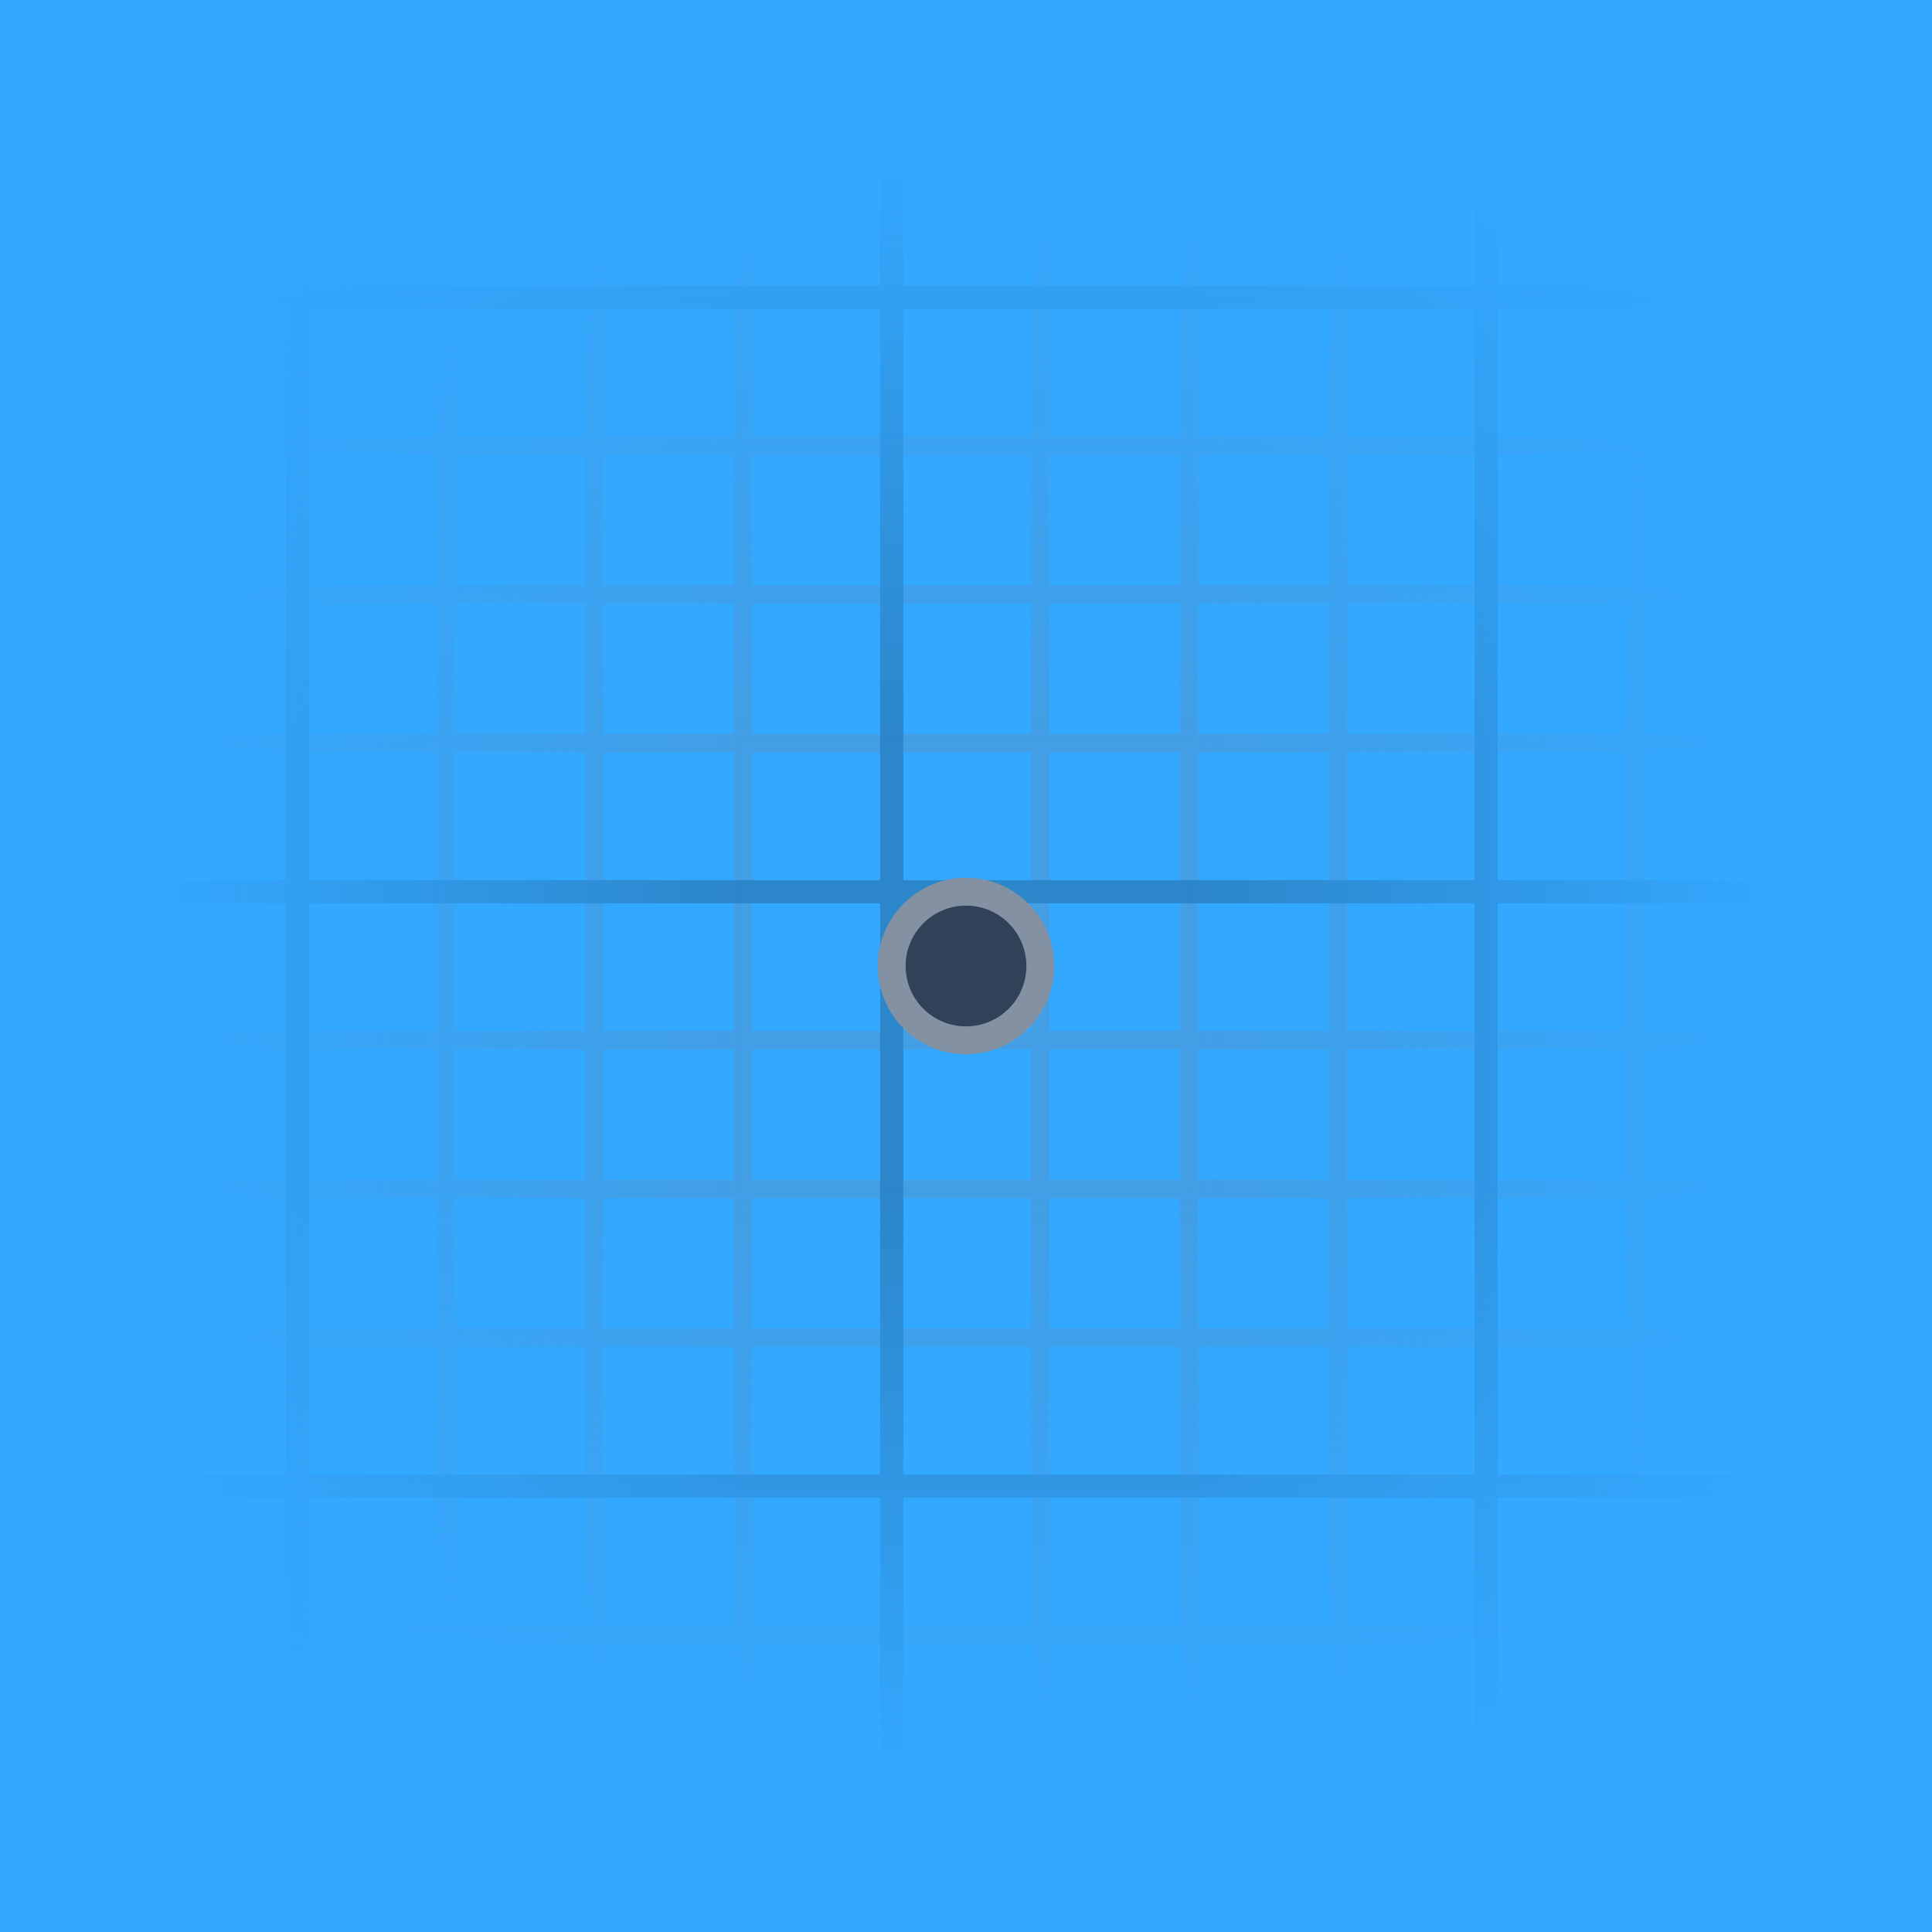
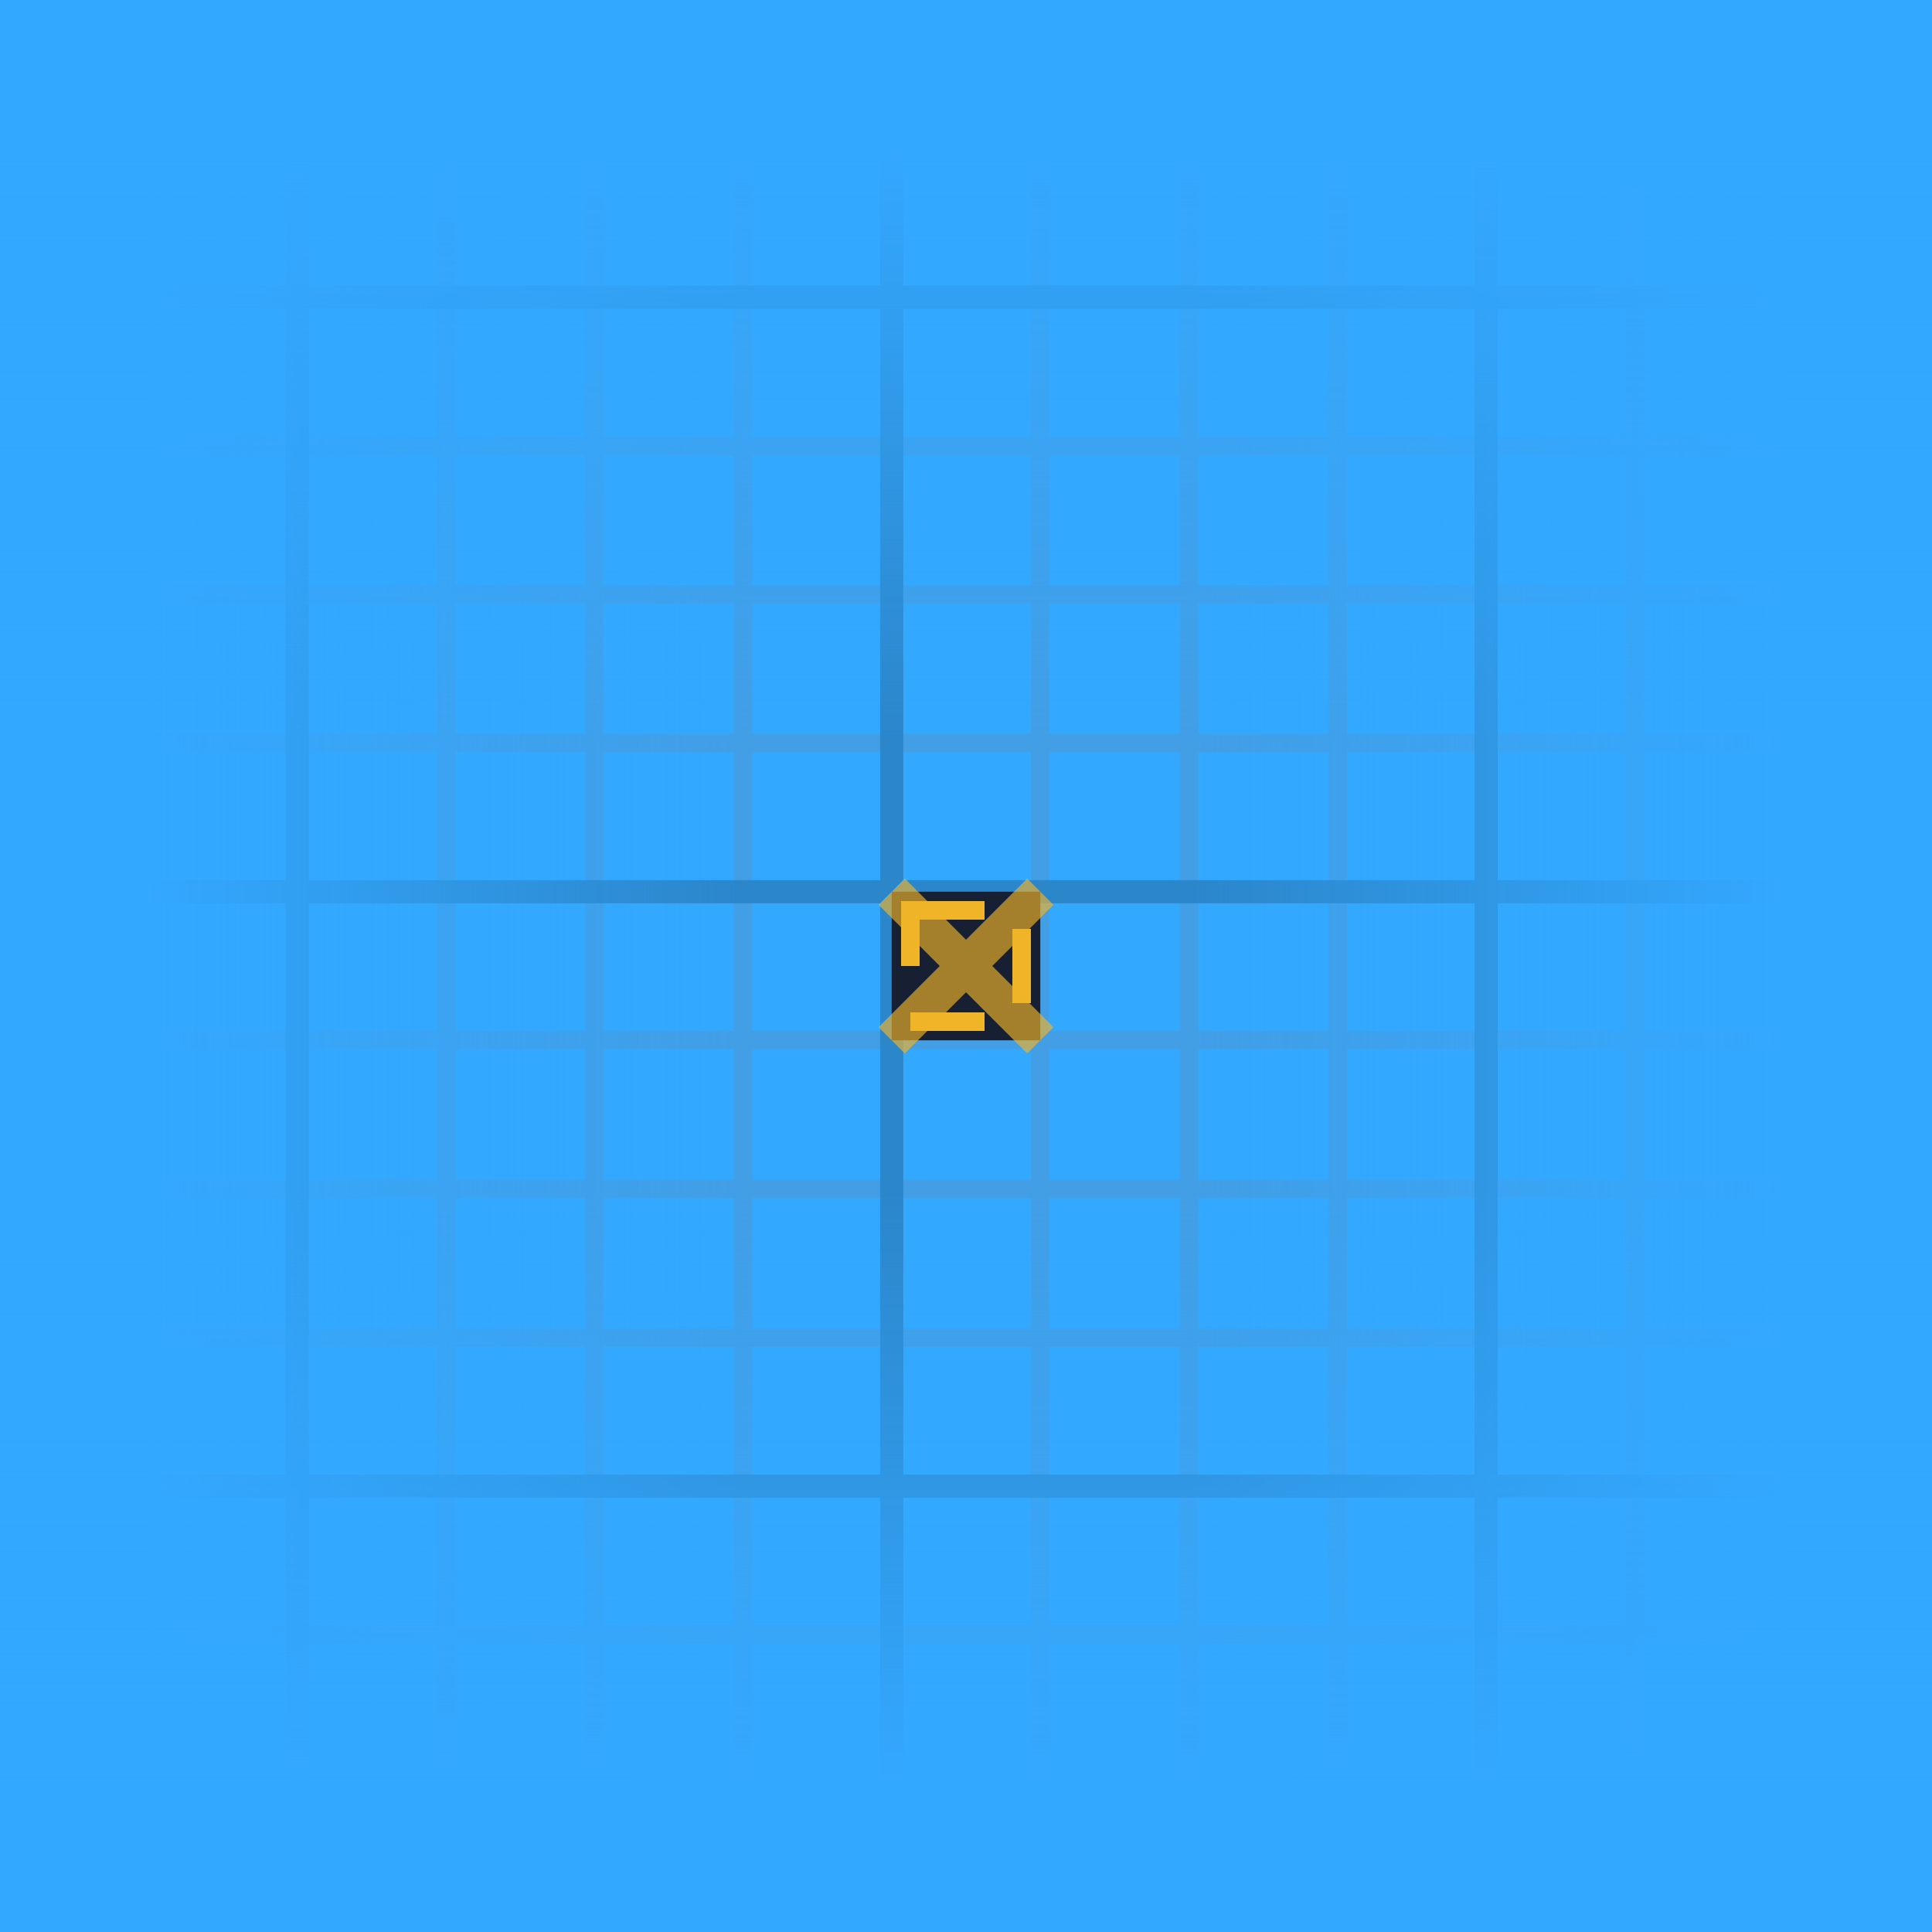
<svg xmlns="http://www.w3.org/2000/svg" viewBox="0 0 104 104" width="104" height="104" preserveAspectRatio="xMidYMid meet">
  <style>image{image-rendering:pixelated}</style>
  <defs>
    <pattern id="blueprint-block-grid" x="48" y="48" width="8" height="8" patternUnits="userSpaceOnUse">
      <path d="M 8 0 L 0 0 0 8 M 8 0 L 8 8 M 0 8 L 8 8" fill="none" stroke="#718096" stroke-width="1" />
    </pattern>
    <pattern id="blueprint-cell-grid" x="48" y="48" width="32" height="32" patternUnits="userSpaceOnUse">
      <path d="M 32 0 L 0 0 0 32 M 32 0 L 32 32 M 0 32 L 32 32" fill="none" stroke="#17202c" stroke-width="1.25" />
    </pattern>
  </defs>
  <rect width="104" height="104" fill="#33a8ff" />
  <g opacity=".25">
    <rect width="104" height="104" fill="url(#blueprint-block-grid)" />
    <rect width="104" height="104" fill="url(#blueprint-cell-grid)" />
  </g>
  <g />
  <g>
    <g data-structure-index="0">
-       <rect x="48" y="48" width="8" height="8" rx="5" fill="#314158" stroke="#8491a3" stroke-width="1.5" />
+       <rect x="48" y="48" width="8" height="8" fill="#172033" />
+       <rect x="49" y="49" width="6" height="6" rx="0" fill="transparent" stroke="#f0b429" stroke-width="1" stroke-dasharray="4 3" shape-rendering="crispEdges" />
+       <path d="M 56 56 L 48 48 M 48 56 L 56 48" stroke="#f0b429" stroke-width="2" opacity=".65" />
    </g>
  </g>
  <defs>
    <linearGradient id="blueprint-map-opacity-left" gradientUnits="userSpaceOnUse" x1="0" x2="48" y1="0" y2="0">
      <stop offset="0%" stop-color="#33a8ff" />
      <stop offset="16.667%" stop-color="#33a8ff" />
      <stop offset="83.333%" stop-color="#33a8ff" stop-opacity="0" />
      <stop offset="100%" stop-color="#33a8ff" stop-opacity="0" />
    </linearGradient>
    <linearGradient id="blueprint-map-opacity-right" gradientUnits="userSpaceOnUse" x1="104" x2="56" y1="0" y2="0">
      <stop offset="0%" stop-color="#33a8ff" />
      <stop offset="16.667%" stop-color="#33a8ff" />
      <stop offset="83.333%" stop-color="#33a8ff" stop-opacity="0" />
      <stop offset="100%" stop-color="#33a8ff" stop-opacity="0" />
    </linearGradient>
    <linearGradient id="blueprint-map-opacity-top" gradientUnits="userSpaceOnUse" x1="0" x2="0" y1="0" y2="48">
      <stop offset="0%" stop-color="#33a8ff" />
      <stop offset="16.667%" stop-color="#33a8ff" />
      <stop offset="83.333%" stop-color="#33a8ff" stop-opacity="0" />
      <stop offset="100%" stop-color="#33a8ff" stop-opacity="0" />
    </linearGradient>
    <linearGradient id="blueprint-map-opacity-bottom" gradientUnits="userSpaceOnUse" x1="0" x2="0" y1="104" y2="56">
      <stop offset="0%" stop-color="#33a8ff" />
      <stop offset="16.667%" stop-color="#33a8ff" />
      <stop offset="83.333%" stop-color="#33a8ff" stop-opacity="0" />
      <stop offset="100%" stop-color="#33a8ff" stop-opacity="0" />
    </linearGradient>
  </defs>
  <rect x="-1" y="0" width="49" height="104" fill="url(#blueprint-map-opacity-left)" pointer-events="none" />
  <rect x="56" y="0" width="49" height="104" fill="url(#blueprint-map-opacity-right)" pointer-events="none" />
  <rect x="0" y="-1" width="104" height="49" fill="url(#blueprint-map-opacity-top)" pointer-events="none" />
  <rect x="0" y="56" width="104" height="49" fill="url(#blueprint-map-opacity-bottom)" pointer-events="none" />
</svg>
